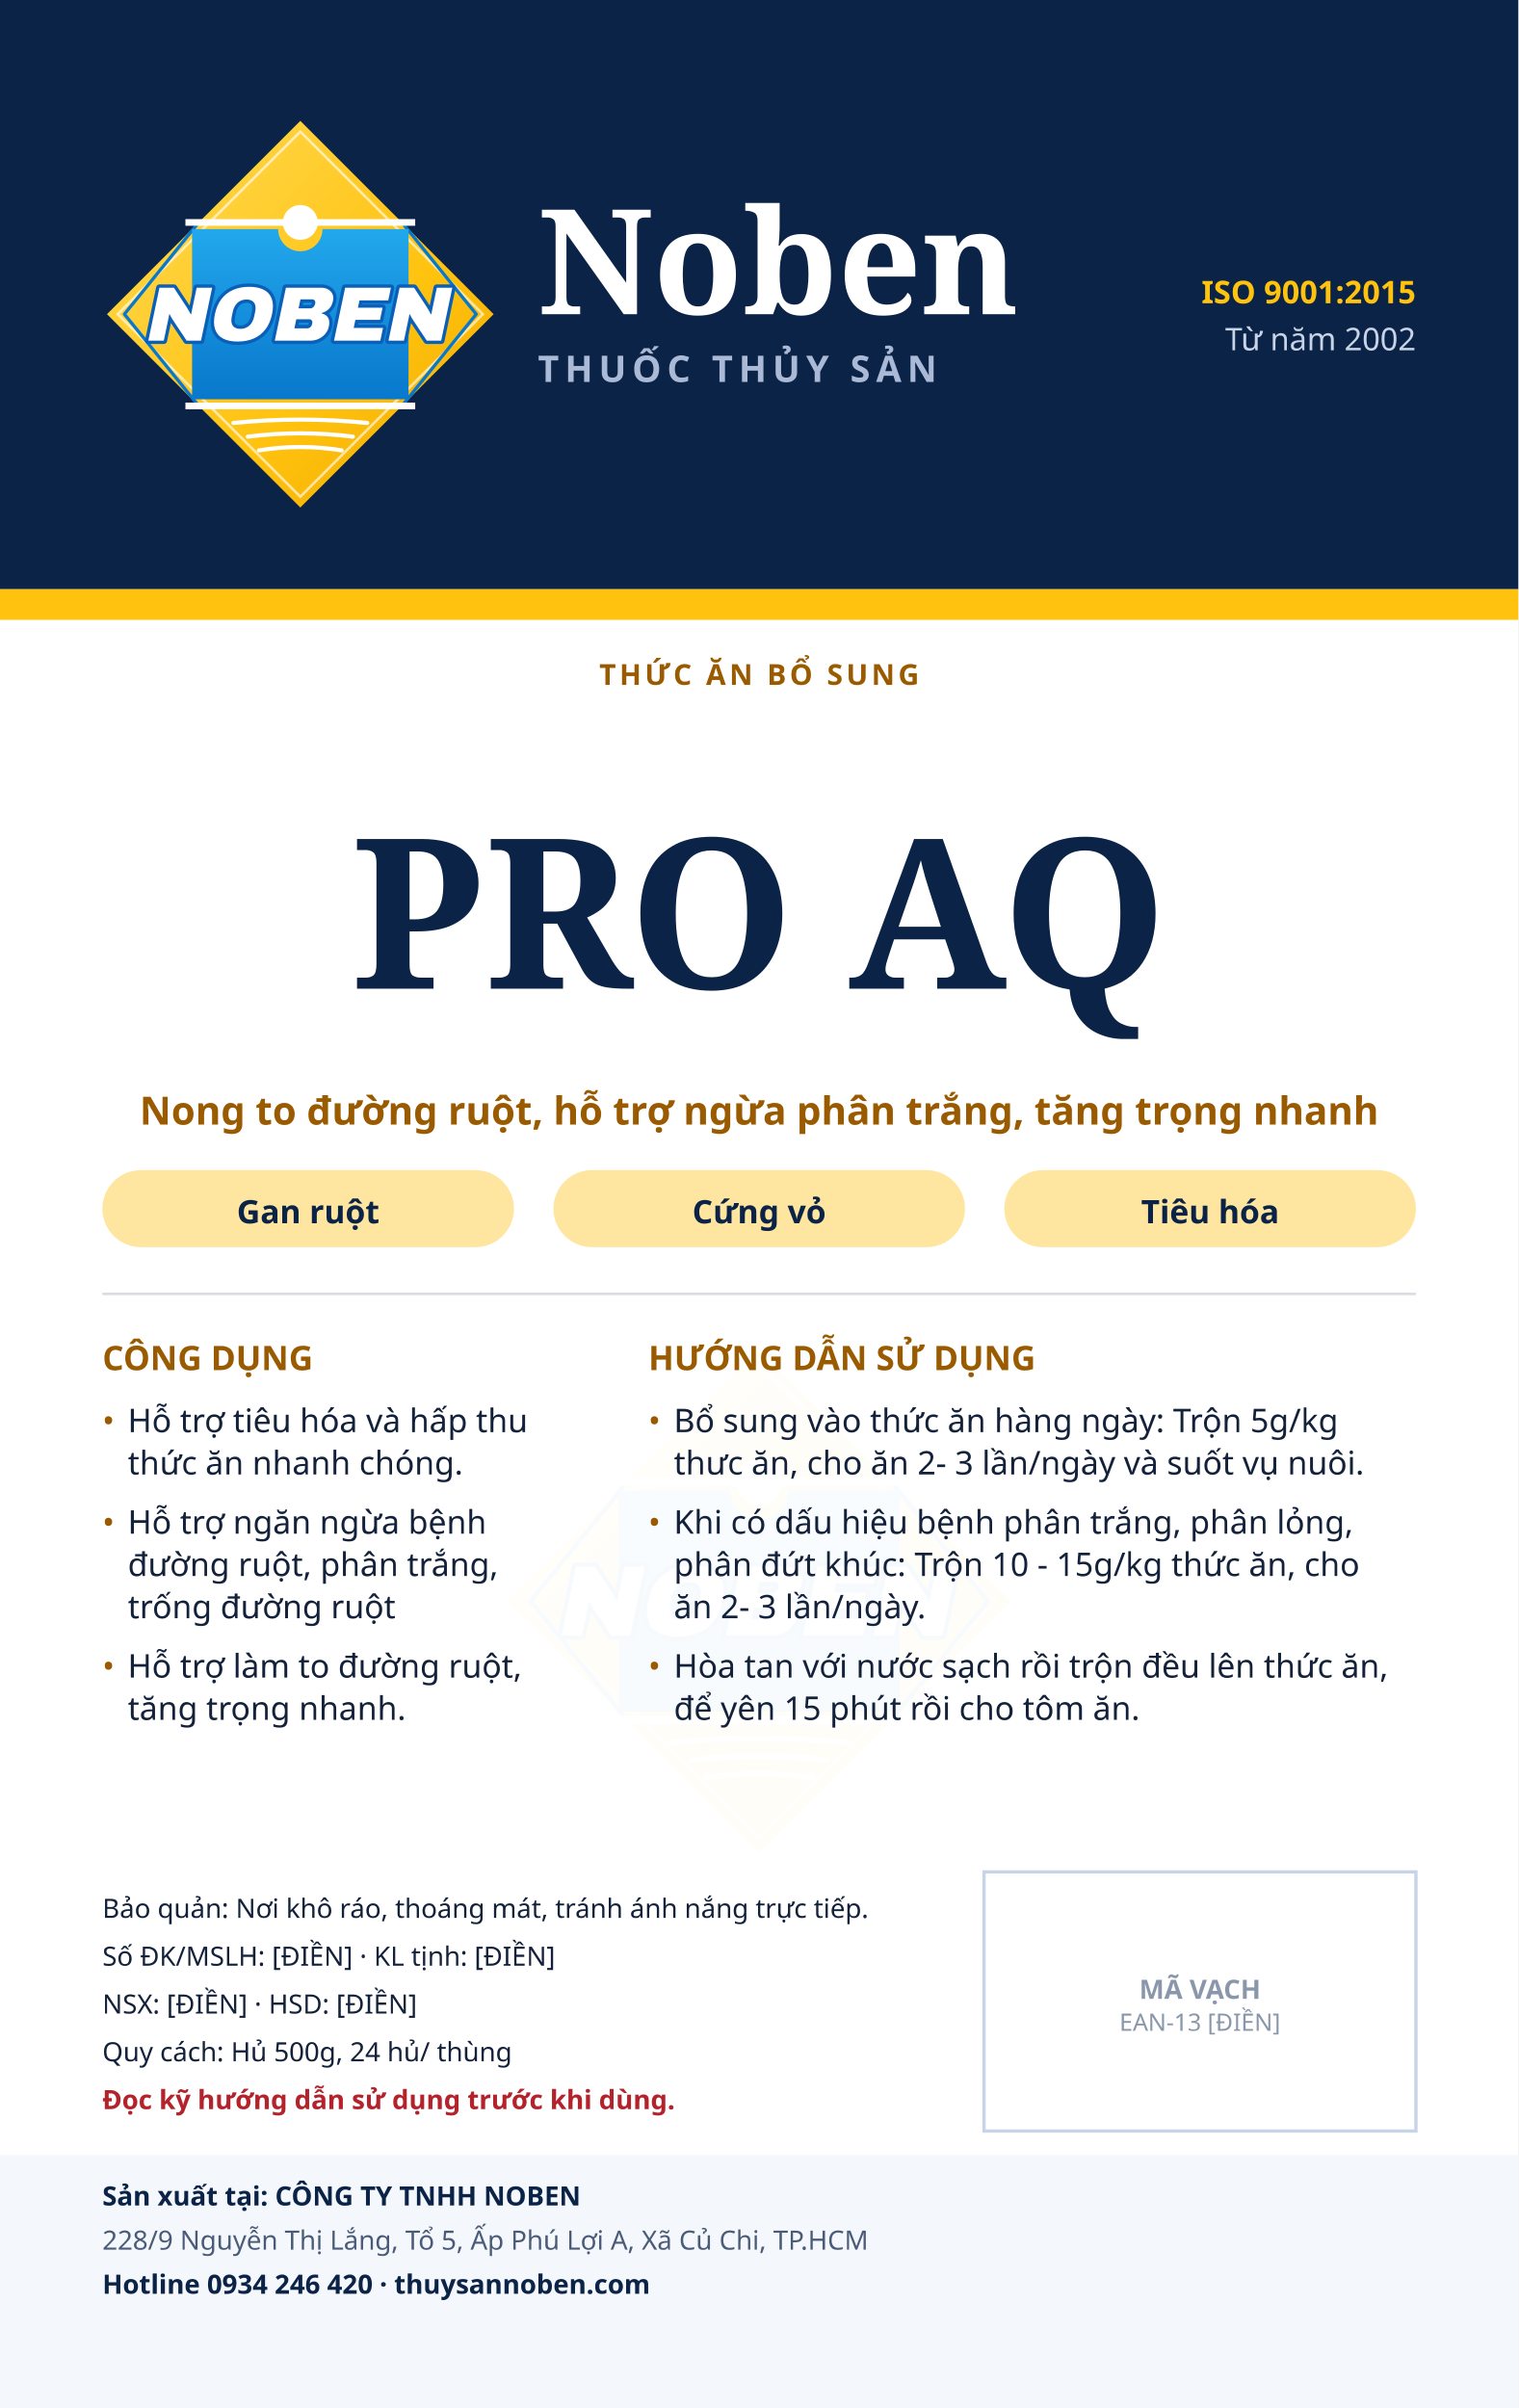
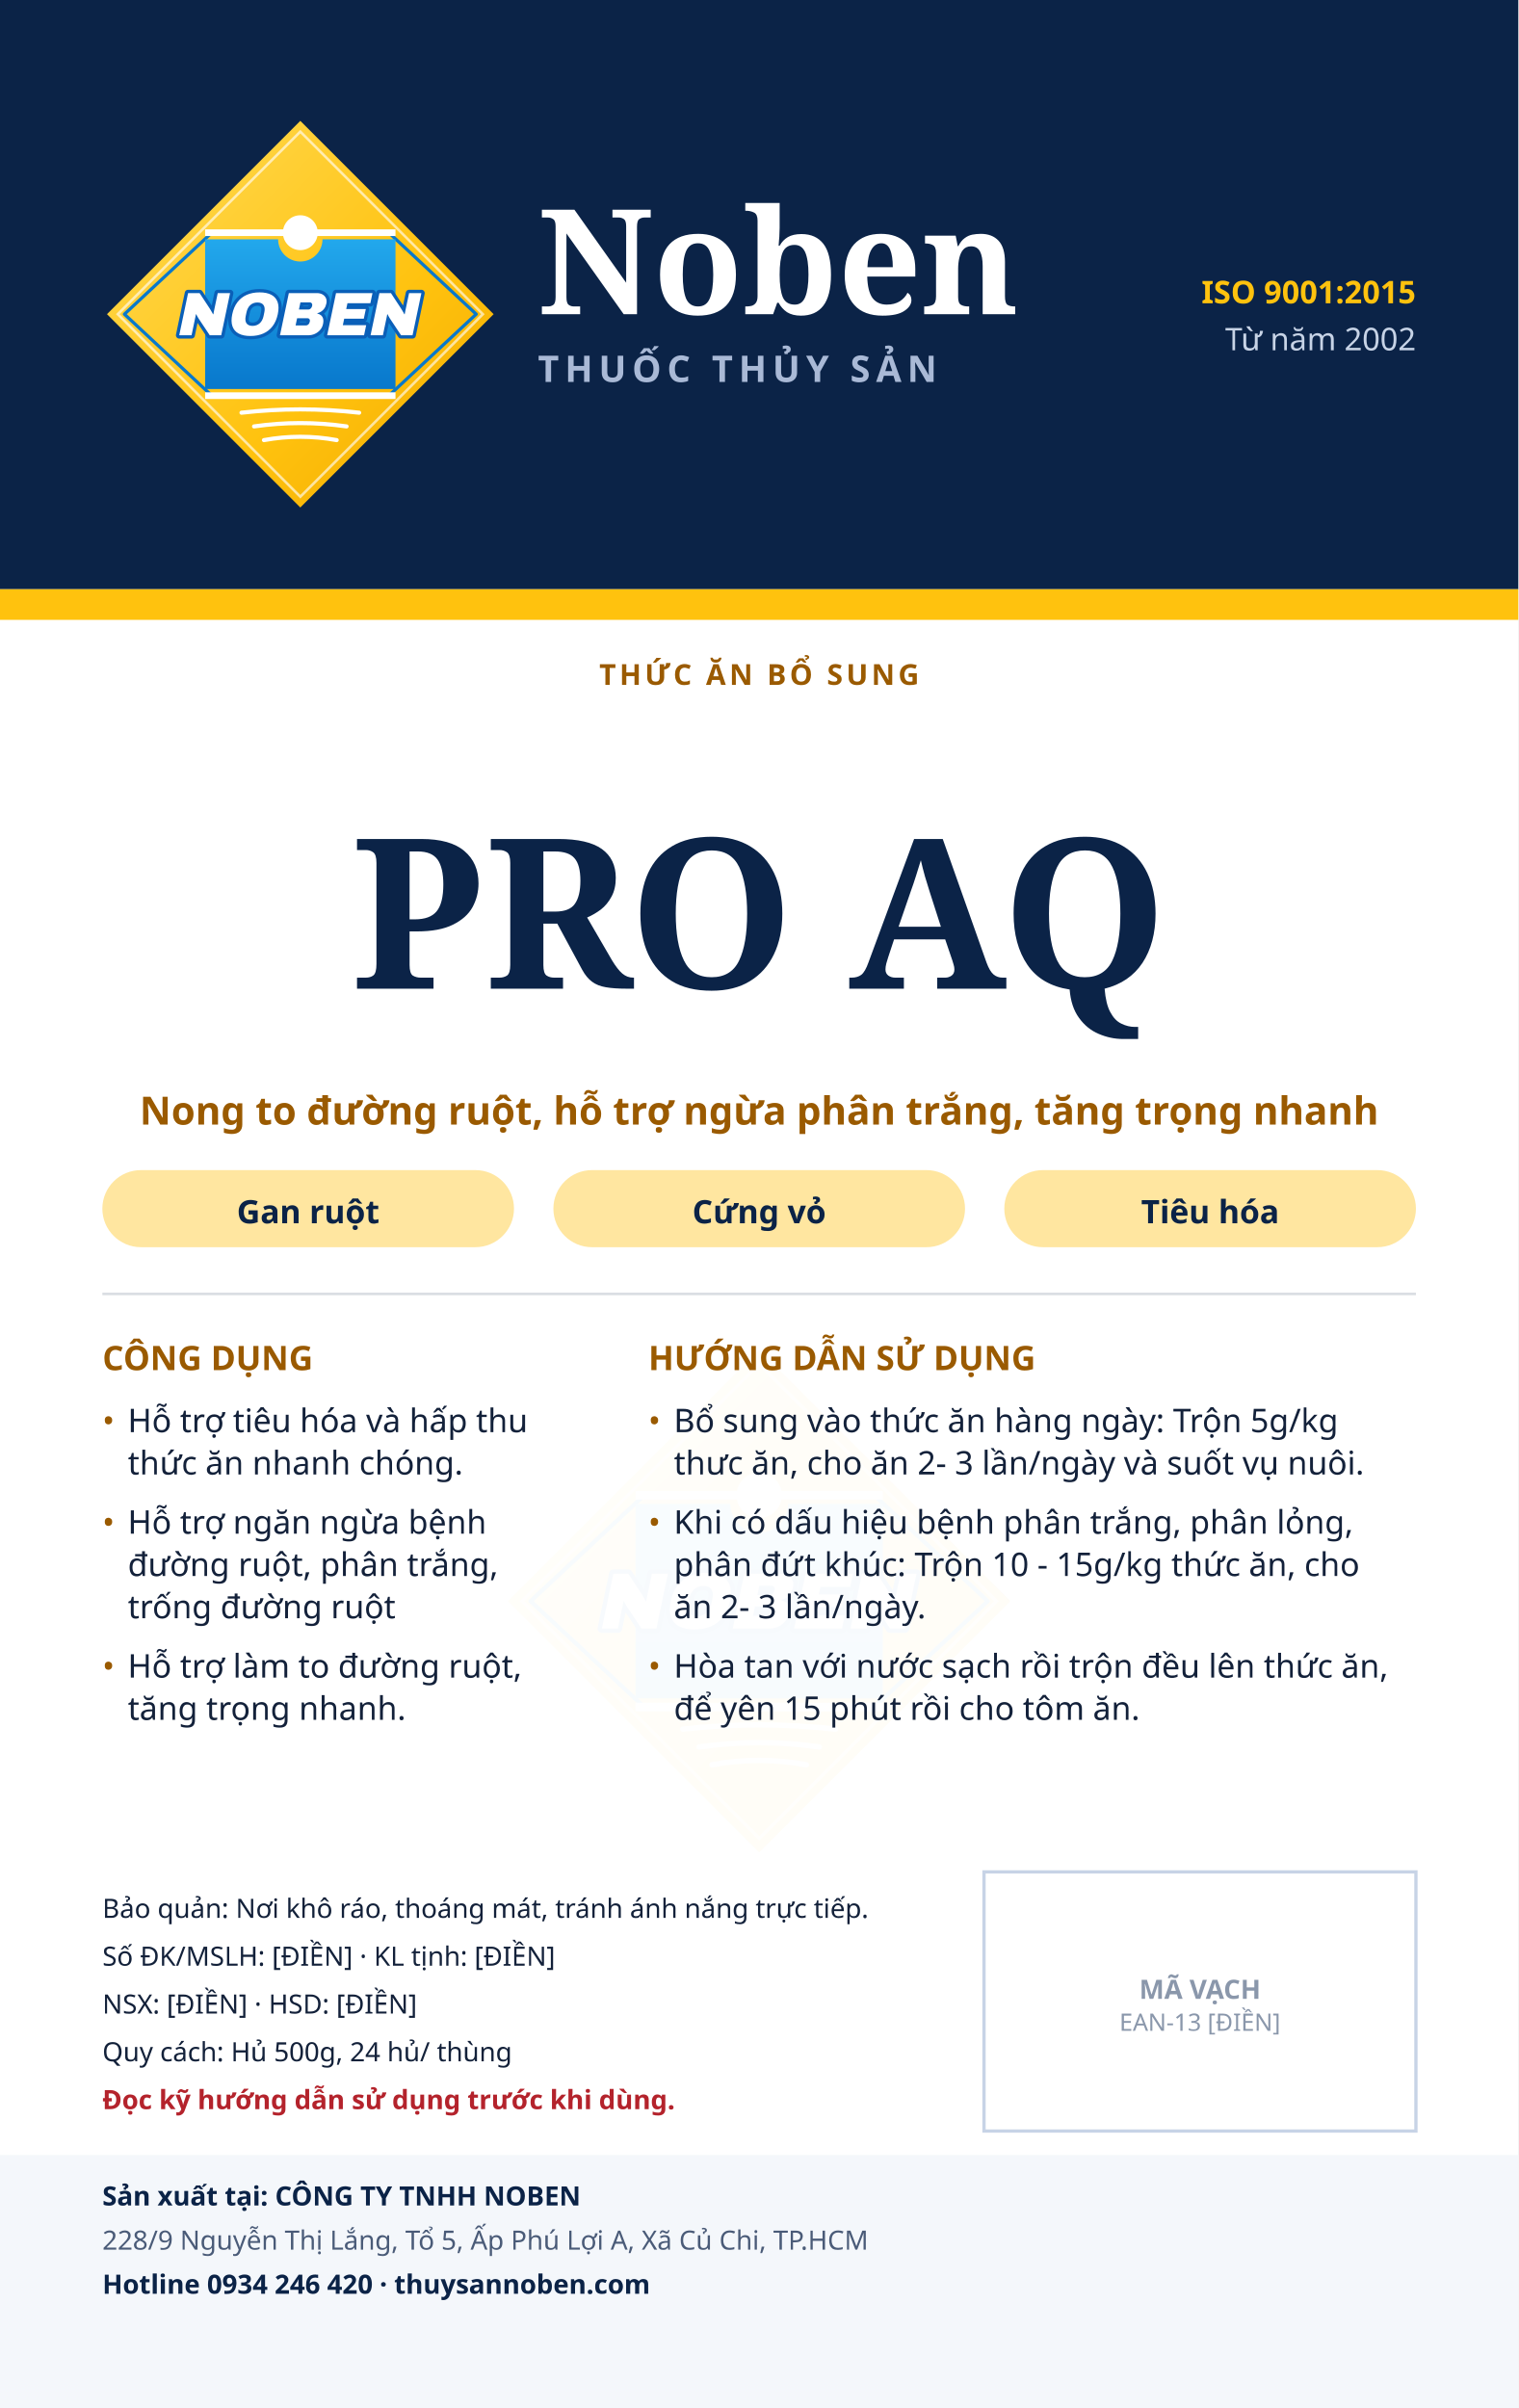
<svg xmlns="http://www.w3.org/2000/svg" xmlns:xlink="http://www.w3.org/1999/xlink" width="116mm" height="183.98mm" viewBox="-3 -3 116 183.98" data-trim="110 177.98" data-tran-le="3" data-an-toan="4.82">
  <defs>
    <clipPath id="nb-trang-giua">
      <rect x="0" y="44.36" width="110" height="117.29" />
    </clipPath>
  </defs>
  <g id="nen">
    <rect x="-3" y="-3" width="116" height="183.98" fill="#ffffff" />
    <rect x="-3" y="161.65" width="116" height="19.33" fill="#f4f7fb" />
    <g opacity="0.035" clip-path="url(#nb-trang-giua)">
      <use href="#nb-mark-art" xlink:href="#nb-mark-art" transform="translate(35.35 99.68) scale(0.07677)" />
    </g>
  </g>
  <g id="dai-thuong-hieu" data-khung="38.09 0 67.09 42.02">
    <rect x="-3" y="-3" width="116" height="45.02" fill="#0b2347" />
    <rect x="-3" y="42.02" width="116" height="2.34" fill="#ffc20e" />
    <text font-family="'Playfair Display ExtraBold', 'Playfair Display', serif" font-weight="800" font-size="11.18" fill="#ffffff" x="38.09" y="21.01">Noben</text>
    <text font-family="'Be Vietnam Pro SemiBold', 'Be Vietnam Pro', sans-serif" font-weight="600" font-size="2.79" fill="#a9b9d6" letter-spacing="0.45" x="38.09" y="26.18">THUỐC THỦY SẢN</text>
    <text font-family="'Be Vietnam Pro SemiBold', 'Be Vietnam Pro', sans-serif" font-weight="600" font-size="2.39" fill="#ffc20e" text-anchor="end" x="105.18" y="20.17">ISO 9001:2015</text>
    <text font-family="'Be Vietnam Pro', sans-serif" font-weight="400" font-size="2.39" fill="#c7d3e6" text-anchor="end" x="105.18" y="23.76">Từ năm 2002</text>
  </g>
  <g id="logo">
    <g transform="translate(4.82 5.88) scale(0.05908)">
      <g id="nb-mark-art">
        <defs>
          <linearGradient id="nb-g" x1="0" y1="0" x2="1" y2="1">
            <stop offset="0" stop-color="#ffdb57" />
            <stop offset=".618" stop-color="#ffc20e" />
            <stop offset="1" stop-color="#f2a900" />
          </linearGradient>
          <linearGradient id="nb-b" x1="0" y1="0" x2="0" y2="1">
            <stop offset="0" stop-color="#22a8ec" />
            <stop offset=".618" stop-color="#1289d8" />
            <stop offset="1" stop-color="#0878cc" />
          </linearGradient>
        </defs>
        <path d="M256 6 L506 256 L256 506 L6 256 Z" fill="url(#nb-g)" />
        <path d="M256 19.93 L492.07 256 L256 492.07 L19.93 256 Z" fill="none" stroke="#fff" stroke-opacity=".618" stroke-width="3.29" />
-         <path d="M387.36 137.36 L483.46 256 L387.36 374.64 M124.64 137.36 L28.54 256 L124.64 374.64" fill="none" stroke="#0878cc" stroke-width="4.18" stroke-linejoin="round" stroke-linecap="round" />
-         <path d="M107.42 137.36 H404.58 M107.42 374.64 H404.58" stroke="#fff" stroke-width="8.61" />
-         <path d="M116.03 145.97 H227.33 A28.67 28.67 0 0 0 284.67 145.97 H395.97 V366.03 H116.03 Z" fill="url(#nb-b)" />
-         <circle cx="256" cy="137.36" r="22.54" fill="#fff" />
-         <g transform="translate(52.1 290.22) scale(1.08111)">
-           <path d="M6.808 0.0 20.1 -63.296H37.396L52.312 -40.572Q52.947 -39.652 53.96 -37.904Q54.973 -36.156 56.022 -34.362Q57.071 -32.568 57.575 -31.464L58.074 -31.648Q58.523 -34.224 59.054 -36.754Q59.586 -39.284 59.856 -40.572L64.628 -63.296H83.12L69.828 0.0H52.624L35.765 -25.3Q34.587 -27.14 33.802 -28.658Q33.017 -30.176 32.295 -31.556L31.796 -31.372Q31.521 -29.624 31.154 -27.876Q30.787 -26.128 30.613 -25.3L25.3 0.0Z M113.676 1.104Q102.912 1.104 96.049 -2.576Q89.186 -6.256 86.674 -13.57Q84.162 -20.884 86.422 -31.648Q88.702 -42.504 94.276 -49.772Q99.85 -57.04 108.259 -60.72Q116.668 -64.4 127.432 -64.4Q138.288 -64.4 145.151 -60.72Q152.014 -57.04 154.536 -49.772Q157.058 -42.504 154.778 -31.648Q152.518 -20.884 146.934 -13.57Q141.35 -6.256 132.941 -2.576Q124.532 1.104 113.676 1.104ZM116.864 -14.076Q120.176 -14.076 122.928 -15.134Q125.68 -16.192 127.788 -18.124Q129.896 -20.056 131.294 -22.77Q132.692 -25.484 133.368 -28.704L134.604 -34.592Q135.281 -37.812 135.022 -40.526Q134.764 -43.24 133.468 -45.172Q132.172 -47.104 129.864 -48.162Q127.556 -49.22 124.244 -49.22Q120.932 -49.22 118.18 -48.162Q115.428 -47.104 113.366 -45.172Q111.304 -43.24 109.906 -40.526Q108.509 -37.812 107.832 -34.592L106.596 -28.704Q105.92 -25.484 106.178 -22.77Q106.436 -20.056 107.686 -18.124Q108.936 -16.192 111.244 -15.134Q113.552 -14.076 116.864 -14.076Z M158.08 0.0 171.372 -63.296H213.508Q218.292 -63.296 221.833 -61.318Q225.373 -59.34 227.031 -55.844Q228.689 -52.348 227.723 -47.748Q226.757 -43.148 224.667 -40.204Q222.577 -37.26 219.827 -35.558Q217.078 -33.856 214.052 -33.028L213.975 -32.66Q217.132 -31.924 219.469 -30.13Q221.807 -28.336 222.786 -25.116Q223.766 -21.896 222.704 -16.836Q221.641 -11.776 218.365 -8.004Q215.089 -4.232 210.504 -2.116Q205.92 0.0 200.768 0.0ZM181.503 -14.72H196.959Q199.075 -14.72 200.672 -16.192Q202.269 -17.664 202.888 -20.608Q203.177 -21.988 202.821 -23.138Q202.464 -24.288 201.542 -24.932Q200.619 -25.576 199.239 -25.576H183.783ZM186.526 -38.64H200.51Q201.982 -38.64 203.139 -39.33Q204.296 -40.02 205.165 -41.308Q206.033 -42.596 206.439 -44.528Q206.864 -46.552 205.783 -47.978Q204.703 -49.404 202.771 -49.404H188.787Z M228.932 0.0 242.224 -63.296H296.964L293.776 -48.116H259.368L257.533 -39.376H286.973L283.92 -24.84H254.48L252.452 -15.18H287.504L284.316 0.0Z M294.08 0.0 307.372 -63.296H324.668L339.584 -40.572Q340.219 -39.652 341.232 -37.904Q342.245 -36.156 343.294 -34.362Q344.343 -32.568 344.847 -31.464L345.346 -31.648Q345.795 -34.224 346.326 -36.754Q346.858 -39.284 347.128 -40.572L351.9 -63.296H370.392L357.1 0.0H339.896L323.037 -25.3Q321.859 -27.14 321.074 -28.658Q320.289 -30.176 319.567 -31.556L319.068 -31.372Q318.793 -29.624 318.426 -27.876Q318.059 -26.128 317.885 -25.3L312.572 0.0Z" fill="none" stroke="#0a5fb8" stroke-width="7.96" stroke-linejoin="round" />
+         <path d="M370.48 150.62 L483.46 256 L370.48 361.38 M141.52 150.62 L28.54 256 L141.52 361.38" fill="none" stroke="#0878cc" stroke-width="4.18" stroke-linejoin="round" stroke-linecap="round" />
+         <path d="M132.91 150.62 H379.09 M132.91 361.38 H379.09" stroke="#fff" stroke-width="8.61" />
+         <path d="M132.91 159.23 H227.33 A28.67 28.67 0 0 0 284.67 159.23 H379.09 V352.77 H132.91 Z" fill="url(#nb-b)" />
+         <circle cx="256" cy="150.62" r="22.54" fill="#fff" />
+         <g transform="translate(93.56 283.26) scale(0.8613)">
+           <path d="M6.808 0.0 20.1 -63.296H37.396L52.312 -40.572Q52.947 -39.652 53.96 -37.904Q54.973 -36.156 56.022 -34.362Q57.071 -32.568 57.575 -31.464L58.074 -31.648Q58.523 -34.224 59.054 -36.754Q59.586 -39.284 59.856 -40.572L64.628 -63.296H83.12L69.828 0.0H52.624L35.765 -25.3Q34.587 -27.14 33.802 -28.658Q33.017 -30.176 32.295 -31.556L31.796 -31.372Q31.521 -29.624 31.154 -27.876Q30.787 -26.128 30.613 -25.3L25.3 0.0Z M113.676 1.104Q102.912 1.104 96.049 -2.576Q89.186 -6.256 86.674 -13.57Q84.162 -20.884 86.422 -31.648Q88.702 -42.504 94.276 -49.772Q99.85 -57.04 108.259 -60.72Q116.668 -64.4 127.432 -64.4Q138.288 -64.4 145.151 -60.72Q152.014 -57.04 154.536 -49.772Q157.058 -42.504 154.778 -31.648Q152.518 -20.884 146.934 -13.57Q141.35 -6.256 132.941 -2.576Q124.532 1.104 113.676 1.104ZM116.864 -14.076Q120.176 -14.076 122.928 -15.134Q125.68 -16.192 127.788 -18.124Q129.896 -20.056 131.294 -22.77Q132.692 -25.484 133.368 -28.704L134.604 -34.592Q135.281 -37.812 135.022 -40.526Q134.764 -43.24 133.468 -45.172Q132.172 -47.104 129.864 -48.162Q127.556 -49.22 124.244 -49.22Q120.932 -49.22 118.18 -48.162Q115.428 -47.104 113.366 -45.172Q111.304 -43.24 109.906 -40.526Q108.509 -37.812 107.832 -34.592L106.596 -28.704Q105.92 -25.484 106.178 -22.77Q106.436 -20.056 107.686 -18.124Q108.936 -16.192 111.244 -15.134Q113.552 -14.076 116.864 -14.076Z M158.08 0.0 171.372 -63.296H213.508Q218.292 -63.296 221.833 -61.318Q225.373 -59.34 227.031 -55.844Q228.689 -52.348 227.723 -47.748Q226.757 -43.148 224.667 -40.204Q222.577 -37.26 219.827 -35.558Q217.078 -33.856 214.052 -33.028L213.975 -32.66Q217.132 -31.924 219.469 -30.13Q221.807 -28.336 222.786 -25.116Q223.766 -21.896 222.704 -16.836Q221.641 -11.776 218.365 -8.004Q215.089 -4.232 210.504 -2.116Q205.92 0.0 200.768 0.0ZM181.503 -14.72H196.959Q199.075 -14.72 200.672 -16.192Q202.269 -17.664 202.888 -20.608Q203.177 -21.988 202.821 -23.138Q202.464 -24.288 201.542 -24.932Q200.619 -25.576 199.239 -25.576H183.783ZM186.526 -38.64H200.51Q201.982 -38.64 203.139 -39.33Q204.296 -40.02 205.165 -41.308Q206.033 -42.596 206.439 -44.528Q206.864 -46.552 205.783 -47.978Q204.703 -49.404 202.771 -49.404H188.787Z M228.932 0.0 242.224 -63.296H296.964L293.776 -48.116H259.368L257.533 -39.376H286.973L283.92 -24.84H254.48L252.452 -15.18H287.504L284.316 0.0Z M294.08 0.0 307.372 -63.296H324.668L339.584 -40.572Q340.219 -39.652 341.232 -37.904Q342.245 -36.156 343.294 -34.362Q344.343 -32.568 344.847 -31.464L345.346 -31.648Q345.795 -34.224 346.326 -36.754Q346.858 -39.284 347.128 -40.572L351.9 -63.296H370.392L357.1 0.0H339.896L323.037 -25.3Q321.859 -27.14 321.074 -28.658Q320.289 -30.176 319.567 -31.556L319.068 -31.372Q318.793 -29.624 318.426 -27.876Q318.059 -26.128 317.885 -25.3L312.572 0.0Z" fill="none" stroke="#0a5fb8" stroke-width="10" stroke-linejoin="round" />
          <path d="M6.808 0.0 20.1 -63.296H37.396L52.312 -40.572Q52.947 -39.652 53.96 -37.904Q54.973 -36.156 56.022 -34.362Q57.071 -32.568 57.575 -31.464L58.074 -31.648Q58.523 -34.224 59.054 -36.754Q59.586 -39.284 59.856 -40.572L64.628 -63.296H83.12L69.828 0.0H52.624L35.765 -25.3Q34.587 -27.14 33.802 -28.658Q33.017 -30.176 32.295 -31.556L31.796 -31.372Q31.521 -29.624 31.154 -27.876Q30.787 -26.128 30.613 -25.3L25.3 0.0Z M113.676 1.104Q102.912 1.104 96.049 -2.576Q89.186 -6.256 86.674 -13.57Q84.162 -20.884 86.422 -31.648Q88.702 -42.504 94.276 -49.772Q99.85 -57.04 108.259 -60.72Q116.668 -64.4 127.432 -64.4Q138.288 -64.4 145.151 -60.72Q152.014 -57.04 154.536 -49.772Q157.058 -42.504 154.778 -31.648Q152.518 -20.884 146.934 -13.57Q141.35 -6.256 132.941 -2.576Q124.532 1.104 113.676 1.104ZM116.864 -14.076Q120.176 -14.076 122.928 -15.134Q125.68 -16.192 127.788 -18.124Q129.896 -20.056 131.294 -22.77Q132.692 -25.484 133.368 -28.704L134.604 -34.592Q135.281 -37.812 135.022 -40.526Q134.764 -43.24 133.468 -45.172Q132.172 -47.104 129.864 -48.162Q127.556 -49.22 124.244 -49.22Q120.932 -49.22 118.18 -48.162Q115.428 -47.104 113.366 -45.172Q111.304 -43.24 109.906 -40.526Q108.509 -37.812 107.832 -34.592L106.596 -28.704Q105.92 -25.484 106.178 -22.77Q106.436 -20.056 107.686 -18.124Q108.936 -16.192 111.244 -15.134Q113.552 -14.076 116.864 -14.076Z M158.08 0.0 171.372 -63.296H213.508Q218.292 -63.296 221.833 -61.318Q225.373 -59.34 227.031 -55.844Q228.689 -52.348 227.723 -47.748Q226.757 -43.148 224.667 -40.204Q222.577 -37.26 219.827 -35.558Q217.078 -33.856 214.052 -33.028L213.975 -32.66Q217.132 -31.924 219.469 -30.13Q221.807 -28.336 222.786 -25.116Q223.766 -21.896 222.704 -16.836Q221.641 -11.776 218.365 -8.004Q215.089 -4.232 210.504 -2.116Q205.92 0.0 200.768 0.0ZM181.503 -14.72H196.959Q199.075 -14.72 200.672 -16.192Q202.269 -17.664 202.888 -20.608Q203.177 -21.988 202.821 -23.138Q202.464 -24.288 201.542 -24.932Q200.619 -25.576 199.239 -25.576H183.783ZM186.526 -38.64H200.51Q201.982 -38.64 203.139 -39.33Q204.296 -40.02 205.165 -41.308Q206.033 -42.596 206.439 -44.528Q206.864 -46.552 205.783 -47.978Q204.703 -49.404 202.771 -49.404H188.787Z M228.932 0.0 242.224 -63.296H296.964L293.776 -48.116H259.368L257.533 -39.376H286.973L283.92 -24.84H254.48L252.452 -15.18H287.504L284.316 0.0Z M294.08 0.0 307.372 -63.296H324.668L339.584 -40.572Q340.219 -39.652 341.232 -37.904Q342.245 -36.156 343.294 -34.362Q344.343 -32.568 344.847 -31.464L345.346 -31.648Q345.795 -34.224 346.326 -36.754Q346.858 -39.284 347.128 -40.572L351.9 -63.296H370.392L357.1 0.0H339.896L323.037 -25.3Q321.859 -27.14 321.074 -28.658Q320.289 -30.176 319.567 -31.556L319.068 -31.372Q318.793 -29.624 318.426 -27.876Q318.059 -26.128 317.885 -25.3L312.572 0.0Z" fill="#fff" />
        </g>
-         <path d="M169.5 396.67 Q256 388.06 342.5 396.67 M188 414.39 Q256 405.78 324 414.39 M202.54 432.12 Q256 423.5 309.46 432.12" fill="none" stroke="#fff" stroke-width="5.32" stroke-linecap="round" />
+         <path d="M179.92 383.41 Q256 374.8 332.08 383.41 M196.19 401.13 Q256 392.52 315.81 401.13 M208.98 418.85 Q256 410.24 303.02 418.85" fill="none" stroke="#fff" stroke-width="5.32" stroke-linecap="round" />
      </g>
    </g>
  </g>
  <g id="ten-san-pham" data-khung="4.82 44.36 100.36 54.29">
    <text font-family="'Be Vietnam Pro SemiBold', 'Be Vietnam Pro', sans-serif" font-weight="600" font-size="2.2" fill="#9a5a00" text-anchor="middle" letter-spacing="0.26">
      <tspan x="55" y="49.33">THỨC ĂN BỔ SUNG</tspan>
    </text>
    <text font-family="'Playfair Display ExtraBold', 'Playfair Display', serif" font-weight="800" font-size="16.02" fill="#0b2347" text-anchor="middle">
      <tspan x="55" y="72.54">PRO AQ</tspan>
    </text>
    <text font-family="'Be Vietnam Pro SemiBold', 'Be Vietnam Pro', sans-serif" font-weight="600" font-size="2.97" fill="#9a5a00" text-anchor="middle">
      <tspan x="55" y="82.92">Nong to đường ruột, hỗ trợ ngừa phân trắng, tăng trọng nhanh</tspan>
    </text>
    <rect x="4.82" y="86.4" width="31.45" height="5.89" rx="2.95" fill="#ffe6a0" />
    <text font-family="'Be Vietnam Pro SemiBold', 'Be Vietnam Pro', sans-serif" font-weight="600" font-size="2.47" fill="#0b2347" text-anchor="middle">
      <tspan x="20.54" y="90.46">Gan ruột</tspan>
    </text>
    <rect x="39.28" y="86.4" width="31.45" height="5.89" rx="2.95" fill="#ffe6a0" />
    <text font-family="'Be Vietnam Pro SemiBold', 'Be Vietnam Pro', sans-serif" font-weight="600" font-size="2.47" fill="#0b2347" text-anchor="middle">
      <tspan x="55" y="90.46">Cứng vỏ</tspan>
    </text>
    <rect x="73.73" y="86.4" width="31.45" height="5.89" rx="2.95" fill="#ffe6a0" />
    <text font-family="'Be Vietnam Pro SemiBold', 'Be Vietnam Pro', sans-serif" font-weight="600" font-size="2.47" fill="#0b2347" text-anchor="middle">
      <tspan x="89.46" y="90.46">Tiêu hóa</tspan>
    </text>
  </g>
  <g id="cong-dung" data-khung="4.82 98.65 36.25 30.43">
    <line x1="4.82" y1="95.86" x2="105.18" y2="95.86" stroke="#0b2347" stroke-opacity="0.15" stroke-width="0.2" />
    <text font-family="'Be Vietnam Pro SemiBold', 'Be Vietnam Pro', sans-serif" font-weight="600" font-size="2.58" fill="#9a5a00">
      <tspan x="4.82" y="101.68">CÔNG DỤNG</tspan>
    </text>
    <text font-family="'Be Vietnam Pro', sans-serif" font-weight="400" font-size="2.48" fill="#9a5a00" x="4.82" y="106.42">•</text>
    <text font-family="'Be Vietnam Pro', sans-serif" font-weight="400" font-size="2.48" fill="#13213a">
      <tspan x="6.76" y="106.42">Hỗ trợ tiêu hóa và hấp thu</tspan>
      <tspan x="6.76" y="109.65">thức ăn nhanh chóng.</tspan>
    </text>
    <text font-family="'Be Vietnam Pro', sans-serif" font-weight="400" font-size="2.48" fill="#9a5a00" x="4.82" y="114.18">•</text>
    <text font-family="'Be Vietnam Pro', sans-serif" font-weight="400" font-size="2.48" fill="#13213a">
      <tspan x="6.76" y="114.18">Hỗ trợ ngăn ngừa bệnh</tspan>
      <tspan x="6.76" y="117.41">đường ruột, phân trắng,</tspan>
      <tspan x="6.76" y="120.64">trống đường ruột</tspan>
    </text>
    <text font-family="'Be Vietnam Pro', sans-serif" font-weight="400" font-size="2.48" fill="#9a5a00" x="4.82" y="125.17">•</text>
    <text font-family="'Be Vietnam Pro', sans-serif" font-weight="400" font-size="2.48" fill="#13213a">
      <tspan x="6.76" y="125.17">Hỗ trợ làm to đường ruột,</tspan>
      <tspan x="6.76" y="128.4">tăng trọng nhanh.</tspan>
    </text>
  </g>
  <g id="huong-dan" data-khung="46.53 98.65 58.65 30.43">
    <text font-family="'Be Vietnam Pro SemiBold', 'Be Vietnam Pro', sans-serif" font-weight="600" font-size="2.58" fill="#9a5a00">
      <tspan x="46.53" y="101.68">HƯỚNG DẪN SỬ DỤNG</tspan>
    </text>
    <text font-family="'Be Vietnam Pro', sans-serif" font-weight="400" font-size="2.48" fill="#9a5a00" x="46.53" y="106.42">•</text>
    <text font-family="'Be Vietnam Pro', sans-serif" font-weight="400" font-size="2.48" fill="#13213a">
      <tspan x="48.48" y="106.42">Bổ sung vào thức ăn hàng ngày: Trộn 5g/kg</tspan>
      <tspan x="48.48" y="109.65">thưc ăn, cho ăn 2- 3 lần/ngày và suốt vụ nuôi.</tspan>
    </text>
    <text font-family="'Be Vietnam Pro', sans-serif" font-weight="400" font-size="2.48" fill="#9a5a00" x="46.53" y="114.18">•</text>
    <text font-family="'Be Vietnam Pro', sans-serif" font-weight="400" font-size="2.48" fill="#13213a">
      <tspan x="48.48" y="114.18">Khi có dấu hiệu bệnh phân trắng, phân lỏng,</tspan>
      <tspan x="48.48" y="117.41">phân đứt khúc: Trộn 10 - 15g/kg thức ăn, cho</tspan>
      <tspan x="48.48" y="120.64">ăn 2- 3 lần/ngày.</tspan>
    </text>
    <text font-family="'Be Vietnam Pro', sans-serif" font-weight="400" font-size="2.48" fill="#9a5a00" x="46.53" y="125.17">•</text>
    <text font-family="'Be Vietnam Pro', sans-serif" font-weight="400" font-size="2.48" fill="#13213a">
      <tspan x="48.48" y="125.17">Hòa tan với nước sạch rồi trộn đều lên thức ăn,</tspan>
      <tspan x="48.48" y="128.4">để yên 15 phút rồi cho tôm ăn.</tspan>
    </text>
  </g>
  <g id="thanh-phan">
</g>
  <g id="phap-ly" data-khung="4.82 140.02 100.36 33.14">
    <text font-family="'Be Vietnam Pro', sans-serif" font-weight="400" font-size="2.03" fill="#13213a">
      <tspan x="4.82" y="143.53">Bảo quản: Nơi khô ráo, thoáng mát, tránh ánh nắng trực tiếp.</tspan>
    </text>
    <text font-family="'Be Vietnam Pro', sans-serif" font-weight="400" font-size="2.03" fill="#13213a">
      <tspan x="4.82" y="147.19">Số ĐK/MSLH: [ĐIỀN] · KL tịnh: [ĐIỀN]</tspan>
    </text>
    <text font-family="'Be Vietnam Pro', sans-serif" font-weight="400" font-size="2.03" fill="#13213a">
      <tspan x="4.82" y="150.84">NSX: [ĐIỀN] · HSD: [ĐIỀN]</tspan>
    </text>
    <text font-family="'Be Vietnam Pro', sans-serif" font-weight="400" font-size="2.03" fill="#13213a">
      <tspan x="4.82" y="154.49">Quy cách: Hủ 500g, 24 hủ/ thùng</tspan>
    </text>
    <text font-family="'Be Vietnam Pro SemiBold', 'Be Vietnam Pro', sans-serif" font-weight="600" font-size="2.03" fill="#b4232c">
      <tspan x="4.82" y="158.15">Đọc kỹ hướng dẫn sử dụng trước khi dùng.</tspan>
    </text>
    <text font-family="'Be Vietnam Pro SemiBold', 'Be Vietnam Pro', sans-serif" font-weight="600" font-size="2.03" fill="#0b2347">
      <tspan x="4.82" y="165.51">Sản xuất tại: CÔNG TY TNHH NOBEN</tspan>
    </text>
    <text font-family="'Be Vietnam Pro', sans-serif" font-weight="400" font-size="2.03" fill="#4a5b78">
      <tspan x="4.82" y="168.88">228/9 Nguyễn Thị Lắng, Tổ 5, Ấp Phú Lợi A, Xã Củ Chi, TP.HCM</tspan>
    </text>
    <text font-family="'Be Vietnam Pro SemiBold', 'Be Vietnam Pro', sans-serif" font-weight="600" font-size="2.03" fill="#0b2347">
      <tspan x="4.82" y="172.25">Hotline 0934 246 420 · thuysannoben.com</tspan>
    </text>
  </g>
  <g id="ma-vach" data-khung="72.18 140.02 33 19.8">
    <rect x="72.18" y="140.02" width="33" height="19.8" fill="#ffffff" stroke="#c7d3e6" stroke-width="0.25" />
    <text font-family="'Be Vietnam Pro SemiBold', 'Be Vietnam Pro', sans-serif" font-weight="600" font-size="2.03" fill="#8a97ab" text-anchor="middle" x="88.68" y="149.72">MÃ VẠCH</text>
    <text font-family="'Be Vietnam Pro', sans-serif" font-weight="400" font-size="1.83" fill="#8a97ab" text-anchor="middle" x="88.68" y="152.16">EAN-13 [ĐIỀN]</text>
  </g>
  <g id="vung-an-toan" display="none">
    <rect x="-3" y="-3" width="116" height="183.98" fill="none" stroke="#e6007e" stroke-width="0.2" />
    <rect x="0" y="0" width="110" height="177.98" fill="none" stroke="#00a0e9" stroke-width="0.25" />
    <rect x="4.82" y="4.82" width="100.36" height="168.34" fill="none" stroke="#2fb34a" stroke-width="0.2" stroke-dasharray="1 1" />
    <line x1="0" y1="110" x2="110" y2="110" stroke="#ffc20e" stroke-width="0.2" stroke-dasharray="2 1" />
  </g>
</svg>
